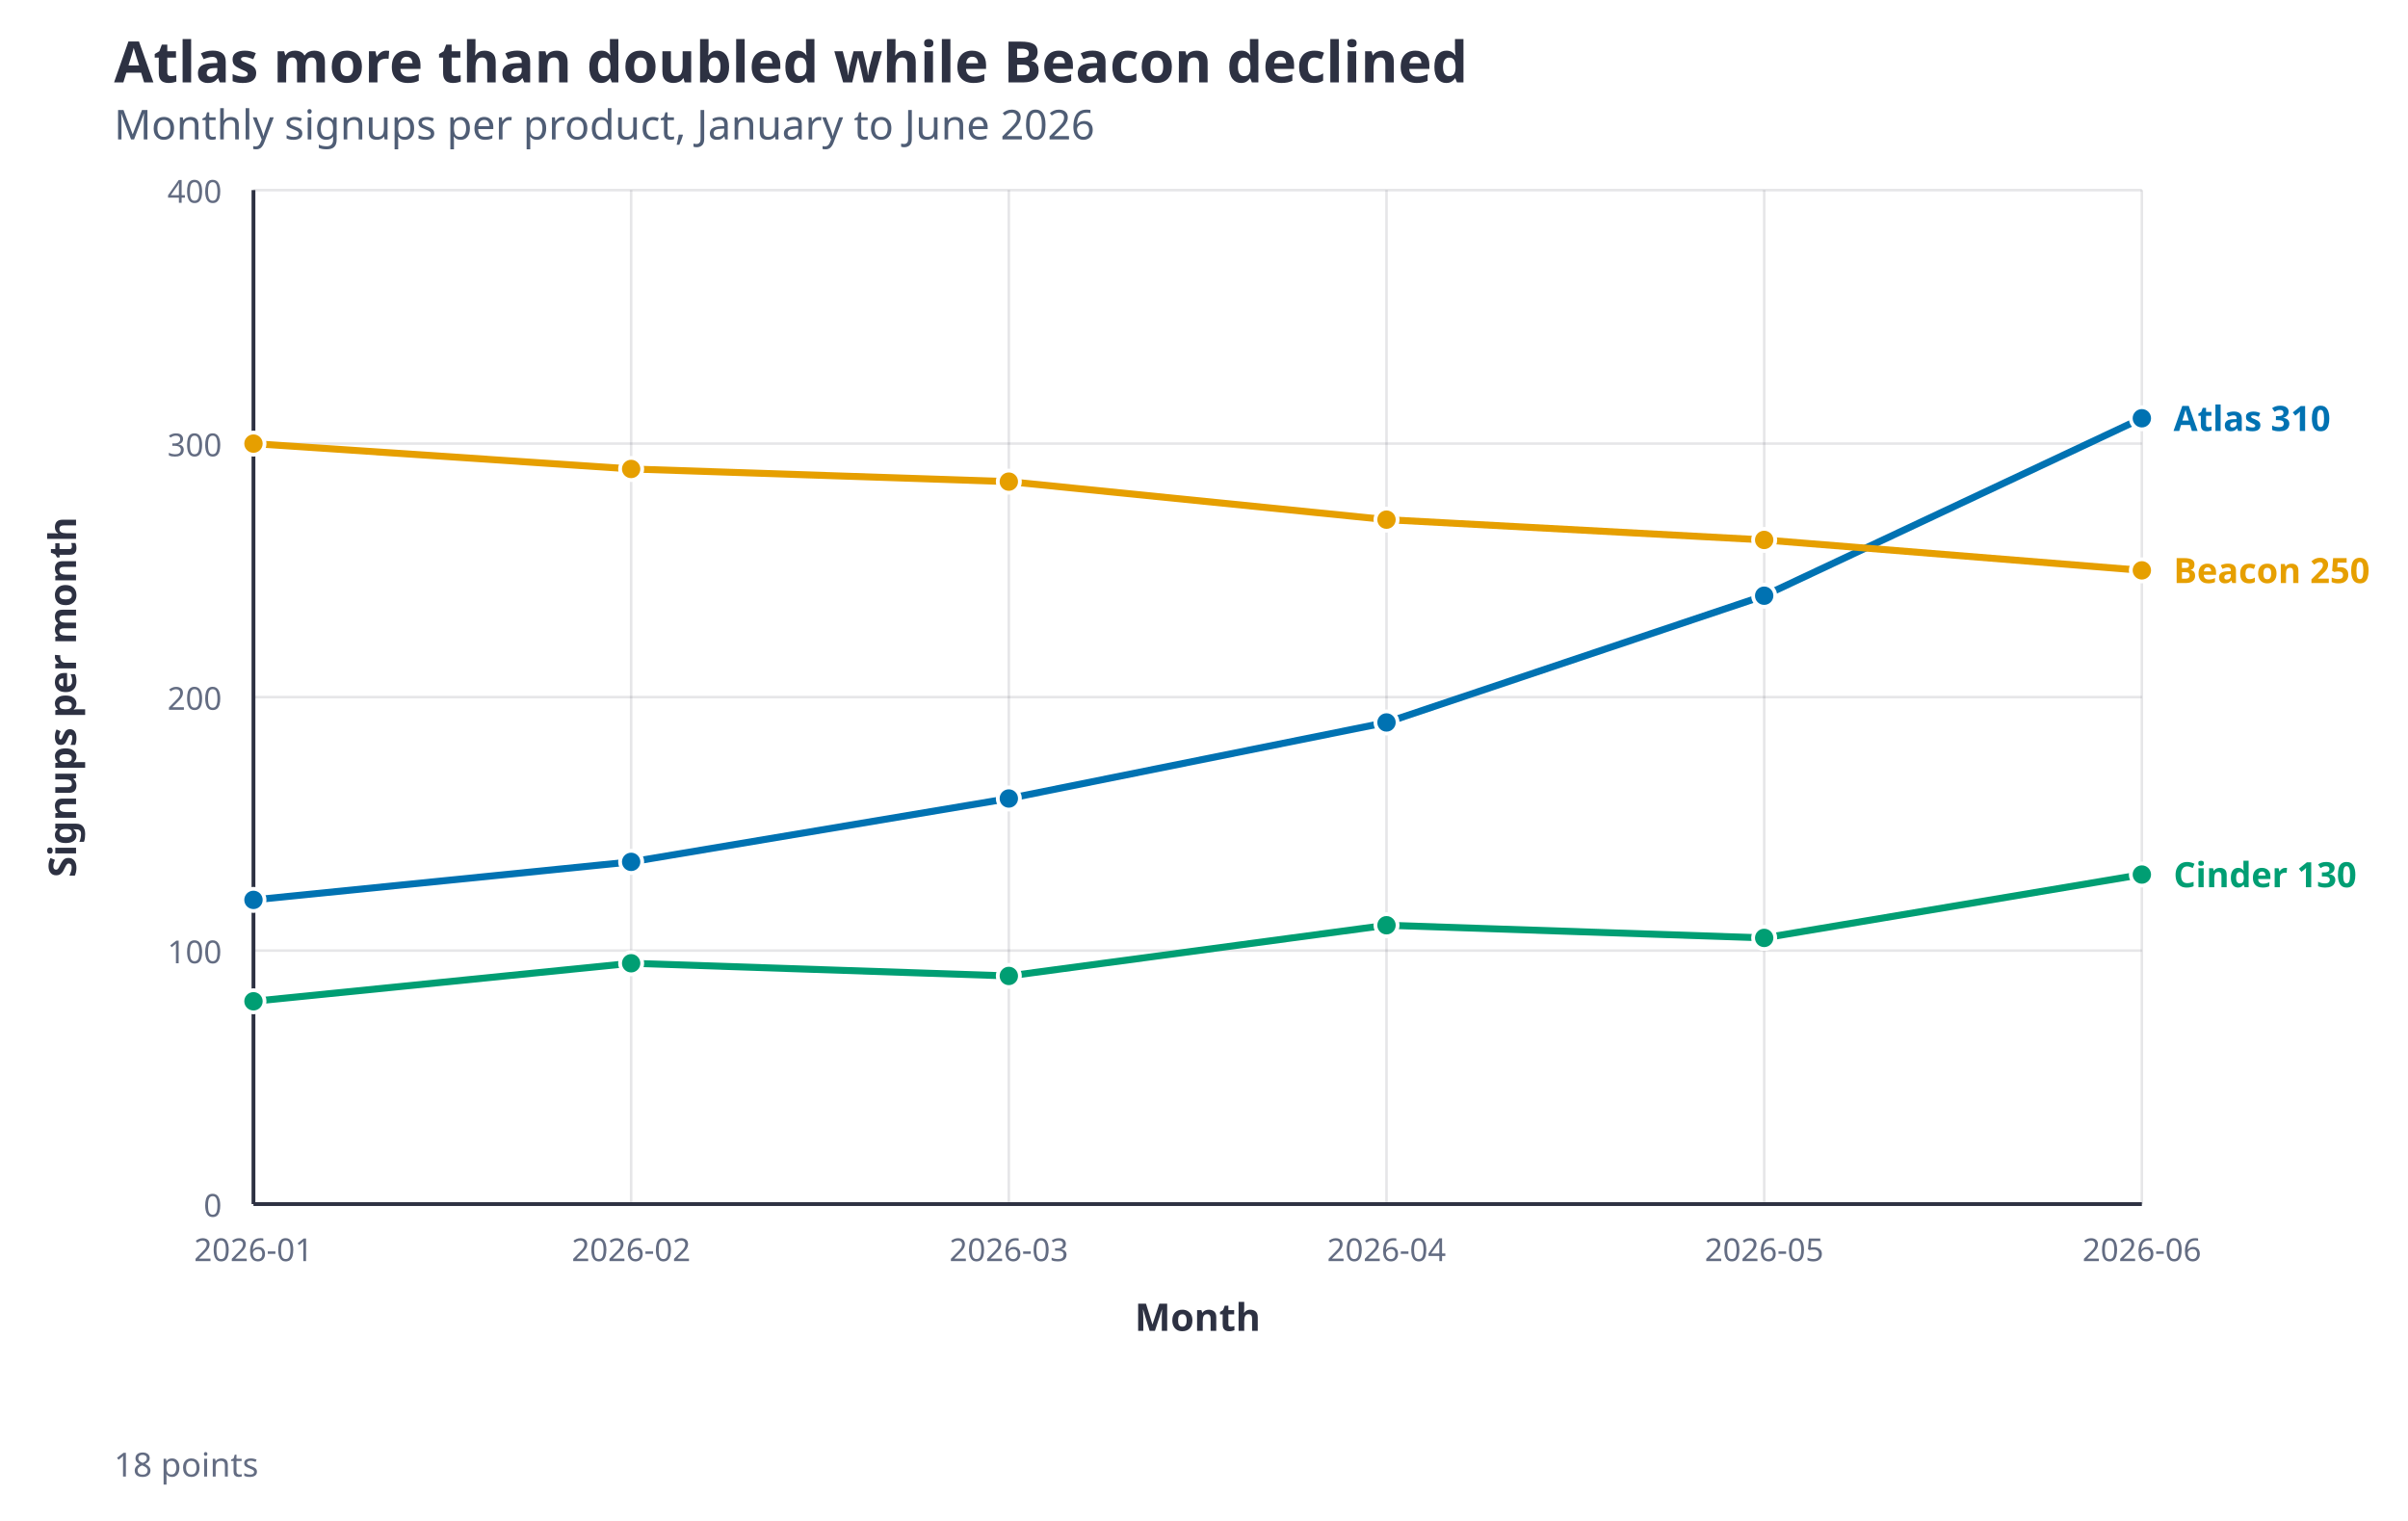
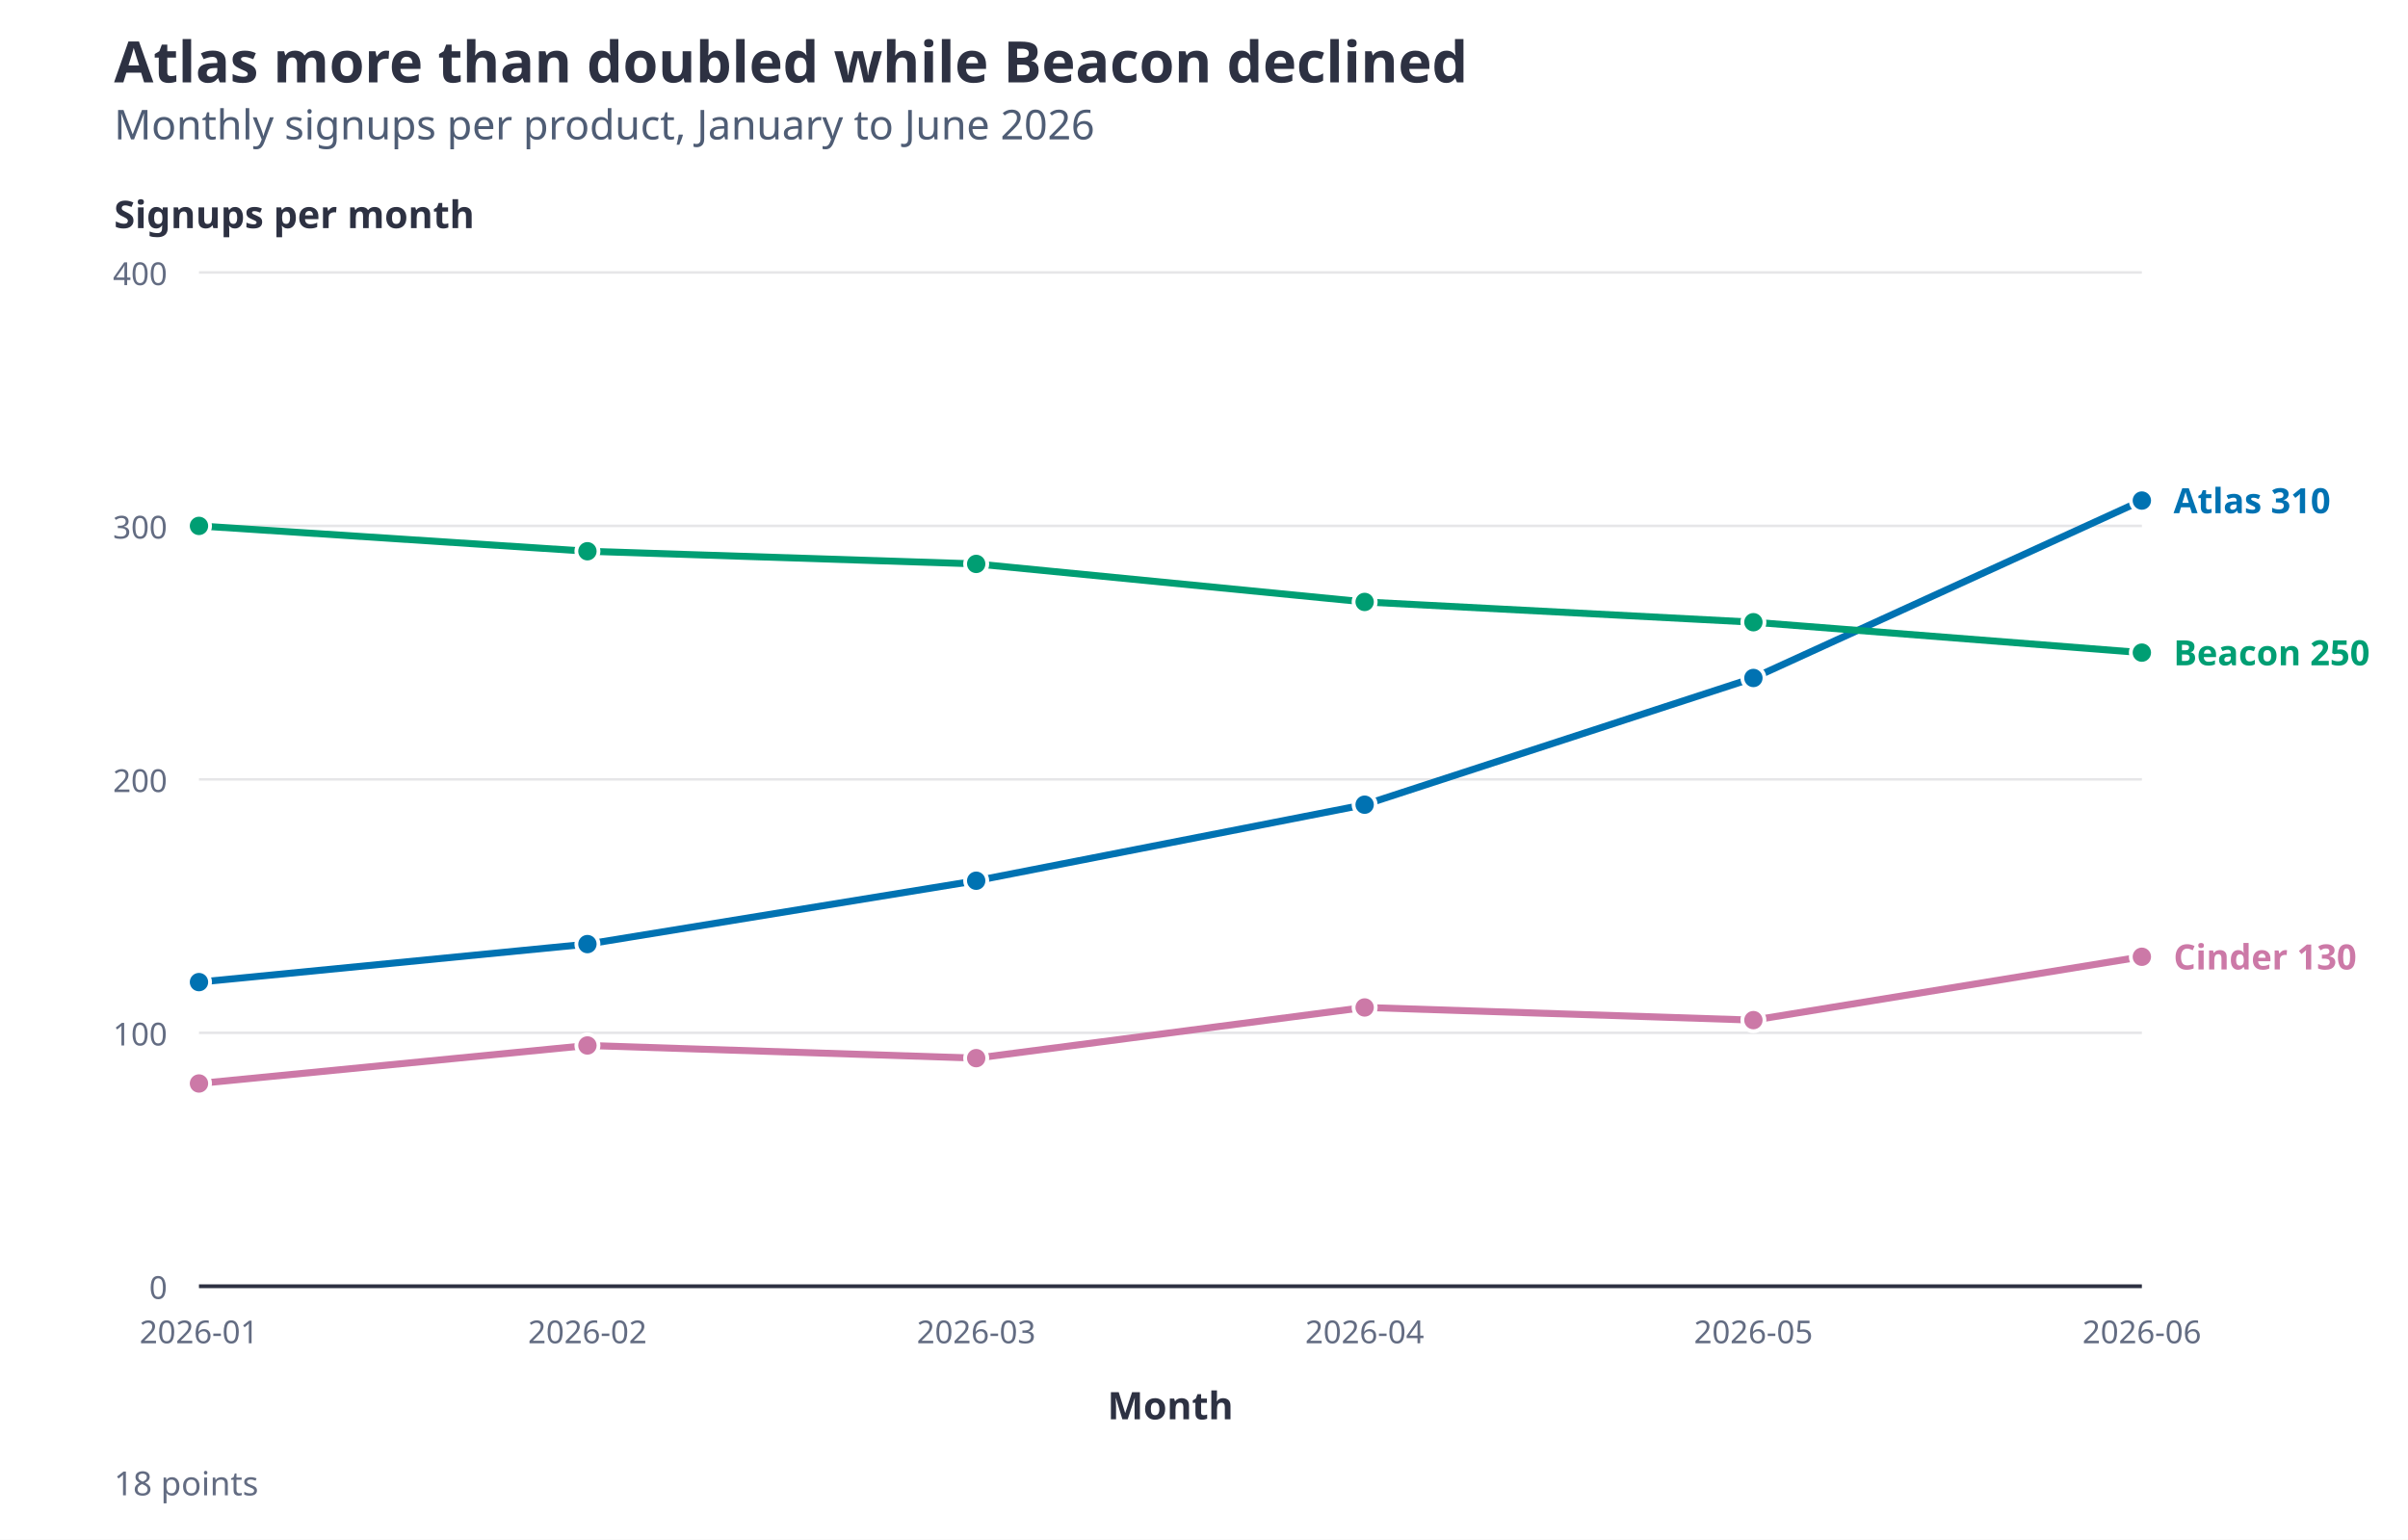
- <svg xmlns="http://www.w3.org/2000/svg" role="img" viewBox="0 0 760 480" width="760">
-   <rect width="760" height="480" fill="#ffffff" />
+ <svg xmlns="http://www.w3.org/2000/svg" role="img" viewBox="0 0 760 486" width="760">
+   <rect width="760" height="486" fill="#ffffff" />
  <text x="36" y="26" font-size="18" font-weight="600" font-family="system-ui, 'Segoe UI', sans-serif" fill="#2d3142">Atlas more than doubled while Beacon declined</text>
  <text x="36" y="44" font-size="13" font-family="system-ui, 'Segoe UI', sans-serif" fill="#4f5d75">Monthly signups per product, January to June 2026</text>
-   <line x1="80" y1="380.0" x2="676" y2="380.0" stroke="rgba(45,49,66,0.12)" stroke-width="0.8" />
-   <text x="70" y="384.0" font-size="10" font-family="system-ui, 'Segoe UI', sans-serif" fill="#636c82" text-anchor="end">0</text>
-   <line x1="80" y1="300.0" x2="676" y2="300.0" stroke="rgba(45,49,66,0.12)" stroke-width="0.8" />
-   <text x="70" y="304.0" font-size="10" font-family="system-ui, 'Segoe UI', sans-serif" fill="#636c82" text-anchor="end">100</text>
-   <line x1="80" y1="220.0" x2="676" y2="220.0" stroke="rgba(45,49,66,0.12)" stroke-width="0.8" />
-   <text x="70" y="224.0" font-size="10" font-family="system-ui, 'Segoe UI', sans-serif" fill="#636c82" text-anchor="end">200</text>
-   <line x1="80" y1="140.0" x2="676" y2="140.0" stroke="rgba(45,49,66,0.12)" stroke-width="0.8" />
-   <text x="70" y="144.0" font-size="10" font-family="system-ui, 'Segoe UI', sans-serif" fill="#636c82" text-anchor="end">300</text>
-   <line x1="80" y1="60.0" x2="676" y2="60.0" stroke="rgba(45,49,66,0.12)" stroke-width="0.8" />
-   <text x="70" y="64.0" font-size="10" font-family="system-ui, 'Segoe UI', sans-serif" fill="#636c82" text-anchor="end">400</text>
-   <line x1="80.0" y1="60" x2="80.0" y2="380" stroke="rgba(45,49,66,0.12)" stroke-width="0.8" />
-   <text x="80.0" y="398" font-size="10" font-family="system-ui, 'Segoe UI', sans-serif" fill="#636c82" text-anchor="middle">2026-01</text>
-   <line x1="199.2" y1="60" x2="199.2" y2="380" stroke="rgba(45,49,66,0.12)" stroke-width="0.8" />
-   <text x="199.2" y="398" font-size="10" font-family="system-ui, 'Segoe UI', sans-serif" fill="#636c82" text-anchor="middle">2026-02</text>
-   <line x1="318.4" y1="60" x2="318.4" y2="380" stroke="rgba(45,49,66,0.12)" stroke-width="0.8" />
-   <text x="318.4" y="398" font-size="10" font-family="system-ui, 'Segoe UI', sans-serif" fill="#636c82" text-anchor="middle">2026-03</text>
-   <line x1="437.6" y1="60" x2="437.6" y2="380" stroke="rgba(45,49,66,0.12)" stroke-width="0.8" />
-   <text x="437.6" y="398" font-size="10" font-family="system-ui, 'Segoe UI', sans-serif" fill="#636c82" text-anchor="middle">2026-04</text>
-   <line x1="556.8" y1="60" x2="556.8" y2="380" stroke="rgba(45,49,66,0.12)" stroke-width="0.8" />
-   <text x="556.8" y="398" font-size="10" font-family="system-ui, 'Segoe UI', sans-serif" fill="#636c82" text-anchor="middle">2026-05</text>
-   <line x1="676.0" y1="60" x2="676.0" y2="380" stroke="rgba(45,49,66,0.12)" stroke-width="0.8" />
-   <text x="676.0" y="398" font-size="10" font-family="system-ui, 'Segoe UI', sans-serif" fill="#636c82" text-anchor="middle">2026-06</text>
-   <line x1="80" y1="380" x2="676" y2="380" stroke="#2d3142" stroke-width="1.2" />
-   <line x1="80" y1="60" x2="80" y2="380" stroke="#2d3142" stroke-width="1.2" />
-   <path d="M80.0,284.0 L199.2,272.0 L318.4,252.0 L437.6,228.0 L556.8,188.0 L676.0,132.0" fill="none" stroke="#0072B2" stroke-width="2.2" stroke-linecap="round" />
-   <circle cx="80.0" cy="284.0" r="3.5" fill="#0072B2" stroke="#ffffff" stroke-width="1.2" />
-   <circle cx="199.2" cy="272.0" r="3.5" fill="#0072B2" stroke="#ffffff" stroke-width="1.2" />
-   <circle cx="318.4" cy="252.0" r="3.5" fill="#0072B2" stroke="#ffffff" stroke-width="1.2" />
-   <circle cx="437.6" cy="228.0" r="3.5" fill="#0072B2" stroke="#ffffff" stroke-width="1.2" />
-   <circle cx="556.8" cy="188.0" r="3.5" fill="#0072B2" stroke="#ffffff" stroke-width="1.2" />
-   <circle cx="676.0" cy="132.0" r="3.5" fill="#0072B2" stroke="#ffffff" stroke-width="1.2" />
-   <path d="M80.0,140.0 L199.2,148.0 L318.4,152.0 L437.6,164.0 L556.8,170.4 L676.0,180.0" fill="none" stroke="#E69F00" stroke-width="2.2" stroke-linecap="round" />
-   <circle cx="80.0" cy="140.0" r="3.5" fill="#E69F00" stroke="#ffffff" stroke-width="1.2" />
-   <circle cx="199.2" cy="148.0" r="3.5" fill="#E69F00" stroke="#ffffff" stroke-width="1.2" />
-   <circle cx="318.4" cy="152.0" r="3.5" fill="#E69F00" stroke="#ffffff" stroke-width="1.2" />
-   <circle cx="437.6" cy="164.0" r="3.5" fill="#E69F00" stroke="#ffffff" stroke-width="1.2" />
-   <circle cx="556.8" cy="170.4" r="3.5" fill="#E69F00" stroke="#ffffff" stroke-width="1.2" />
-   <circle cx="676.0" cy="180.0" r="3.5" fill="#E69F00" stroke="#ffffff" stroke-width="1.2" />
-   <path d="M80.0,316.0 L199.2,304.0 L318.4,308.0 L437.6,292.0 L556.8,296.0 L676.0,276.0" fill="none" stroke="#009E73" stroke-width="2.2" stroke-linecap="round" />
-   <circle cx="80.0" cy="316.0" r="3.5" fill="#009E73" stroke="#ffffff" stroke-width="1.2" />
-   <circle cx="199.2" cy="304.0" r="3.5" fill="#009E73" stroke="#ffffff" stroke-width="1.2" />
-   <circle cx="318.4" cy="308.0" r="3.5" fill="#009E73" stroke="#ffffff" stroke-width="1.2" />
-   <circle cx="437.6" cy="292.0" r="3.5" fill="#009E73" stroke="#ffffff" stroke-width="1.2" />
-   <circle cx="556.8" cy="296.0" r="3.5" fill="#009E73" stroke="#ffffff" stroke-width="1.2" />
-   <circle cx="676.0" cy="276.0" r="3.5" fill="#009E73" stroke="#ffffff" stroke-width="1.2" />
-   <text x="686.0" y="136.0" font-size="11" font-weight="600" font-family="system-ui, 'Segoe UI', sans-serif" fill="#0072B2" data-role="series">Atlas 310</text>
-   <text x="686.0" y="184.0" font-size="11" font-weight="600" font-family="system-ui, 'Segoe UI', sans-serif" fill="#E69F00" data-role="series">Beacon 250</text>
-   <text x="686.0" y="280.0" font-size="11" font-weight="600" font-family="system-ui, 'Segoe UI', sans-serif" fill="#009E73" data-role="series">Cinder 130</text>
-   <text x="378.0" y="420" font-size="12" font-weight="600" font-family="system-ui, 'Segoe UI', sans-serif" fill="#2d3142" text-anchor="middle" data-role="xaxis">Month</text>
-   <text x="24" y="220.0" font-size="12" font-weight="600" font-family="system-ui, 'Segoe UI', sans-serif" fill="#2d3142" text-anchor="middle" transform="rotate(-90 24,220.0)" data-role="yaxis">Signups per month</text>
-   <text x="36" y="466" font-size="10.5" font-family="system-ui, 'Segoe UI', sans-serif" fill="#636c82">18 points</text>
+   <line x1="62.8" y1="406.0" x2="676.0" y2="406.0" stroke="rgba(45,49,66,0.12)" stroke-width="0.8" />
+   <text x="52.8" y="410.0" font-size="10" font-family="system-ui, 'Segoe UI', sans-serif" fill="#636c82" text-anchor="end">0</text>
+   <line x1="62.8" y1="326.0" x2="676.0" y2="326.0" stroke="rgba(45,49,66,0.12)" stroke-width="0.8" />
+   <text x="52.8" y="330.0" font-size="10" font-family="system-ui, 'Segoe UI', sans-serif" fill="#636c82" text-anchor="end">100</text>
+   <line x1="62.8" y1="246.0" x2="676.0" y2="246.0" stroke="rgba(45,49,66,0.12)" stroke-width="0.8" />
+   <text x="52.8" y="250.0" font-size="10" font-family="system-ui, 'Segoe UI', sans-serif" fill="#636c82" text-anchor="end">200</text>
+   <line x1="62.8" y1="166.0" x2="676.0" y2="166.0" stroke="rgba(45,49,66,0.12)" stroke-width="0.8" />
+   <text x="52.8" y="170.0" font-size="10" font-family="system-ui, 'Segoe UI', sans-serif" fill="#636c82" text-anchor="end">300</text>
+   <line x1="62.8" y1="86.0" x2="676.0" y2="86.0" stroke="rgba(45,49,66,0.12)" stroke-width="0.8" />
+   <text x="52.8" y="90.0" font-size="10" font-family="system-ui, 'Segoe UI', sans-serif" fill="#636c82" text-anchor="end">400</text>
+   <text x="62.8" y="424" font-size="10" font-family="system-ui, 'Segoe UI', sans-serif" fill="#636c82" text-anchor="middle">2026-01</text>
+   <text x="185.4" y="424" font-size="10" font-family="system-ui, 'Segoe UI', sans-serif" fill="#636c82" text-anchor="middle">2026-02</text>
+   <text x="308.1" y="424" font-size="10" font-family="system-ui, 'Segoe UI', sans-serif" fill="#636c82" text-anchor="middle">2026-03</text>
+   <text x="430.7" y="424" font-size="10" font-family="system-ui, 'Segoe UI', sans-serif" fill="#636c82" text-anchor="middle">2026-04</text>
+   <text x="553.4" y="424" font-size="10" font-family="system-ui, 'Segoe UI', sans-serif" fill="#636c82" text-anchor="middle">2026-05</text>
+   <text x="676.0" y="424" font-size="10" font-family="system-ui, 'Segoe UI', sans-serif" fill="#636c82" text-anchor="middle">2026-06</text>
+   <line x1="62.8" y1="406" x2="676.0" y2="406" stroke="#2d3142" stroke-width="1.2" />
+   <path d="M62.8,310.0 L185.4,298.0 L308.1,278.0 L430.7,254.0 L553.4,214.0 L676.0,158.0" fill="none" stroke="#0072B2" stroke-width="2.2" stroke-linecap="round" stroke-linejoin="round" />
+   <circle cx="62.8" cy="310.0" r="3.5" fill="#0072B2" stroke="#ffffff" stroke-width="1.2" />
+   <circle cx="185.4" cy="298.0" r="3.5" fill="#0072B2" stroke="#ffffff" stroke-width="1.2" />
+   <circle cx="308.1" cy="278.0" r="3.5" fill="#0072B2" stroke="#ffffff" stroke-width="1.2" />
+   <circle cx="430.7" cy="254.0" r="3.5" fill="#0072B2" stroke="#ffffff" stroke-width="1.2" />
+   <circle cx="553.4" cy="214.0" r="3.5" fill="#0072B2" stroke="#ffffff" stroke-width="1.2" />
+   <circle cx="676.0" cy="158.0" r="3.5" fill="#0072B2" stroke="#ffffff" stroke-width="1.2" />
+   <path d="M62.8,166.0 L185.4,174.0 L308.1,178.0 L430.7,190.0 L553.4,196.4 L676.0,206.0" fill="none" stroke="#009E73" stroke-width="2.2" stroke-linecap="round" stroke-linejoin="round" />
+   <circle cx="62.8" cy="166.0" r="3.5" fill="#009E73" stroke="#ffffff" stroke-width="1.2" />
+   <circle cx="185.4" cy="174.0" r="3.5" fill="#009E73" stroke="#ffffff" stroke-width="1.2" />
+   <circle cx="308.1" cy="178.0" r="3.5" fill="#009E73" stroke="#ffffff" stroke-width="1.2" />
+   <circle cx="430.7" cy="190.0" r="3.5" fill="#009E73" stroke="#ffffff" stroke-width="1.2" />
+   <circle cx="553.4" cy="196.4" r="3.5" fill="#009E73" stroke="#ffffff" stroke-width="1.2" />
+   <circle cx="676.0" cy="206.0" r="3.5" fill="#009E73" stroke="#ffffff" stroke-width="1.2" />
+   <path d="M62.8,342.0 L185.4,330.0 L308.1,334.0 L430.7,318.0 L553.4,322.0 L676.0,302.0" fill="none" stroke="#CC79A7" stroke-width="2.2" stroke-linecap="round" stroke-linejoin="round" />
+   <circle cx="62.8" cy="342.0" r="3.5" fill="#CC79A7" stroke="#ffffff" stroke-width="1.2" />
+   <circle cx="185.4" cy="330.0" r="3.5" fill="#CC79A7" stroke="#ffffff" stroke-width="1.2" />
+   <circle cx="308.1" cy="334.0" r="3.5" fill="#CC79A7" stroke="#ffffff" stroke-width="1.2" />
+   <circle cx="430.7" cy="318.0" r="3.5" fill="#CC79A7" stroke="#ffffff" stroke-width="1.2" />
+   <circle cx="553.4" cy="322.0" r="3.5" fill="#CC79A7" stroke="#ffffff" stroke-width="1.2" />
+   <circle cx="676.0" cy="302.0" r="3.5" fill="#CC79A7" stroke="#ffffff" stroke-width="1.2" />
+   <text x="686.0" y="162.0" font-size="11" font-weight="600" font-family="system-ui, 'Segoe UI', sans-serif" fill="#0072B2" data-role="series">Atlas 310</text>
+   <text x="686.0" y="210.0" font-size="11" font-weight="600" font-family="system-ui, 'Segoe UI', sans-serif" fill="#009E73" data-role="series">Beacon 250</text>
+   <text x="686.0" y="306.0" font-size="11" font-weight="600" font-family="system-ui, 'Segoe UI', sans-serif" fill="#CC79A7" data-role="series">Cinder 130</text>
+   <text x="369.4" y="448.0" font-size="12" font-weight="600" font-family="system-ui, 'Segoe UI', sans-serif" fill="#2d3142" text-anchor="middle" data-role="xaxis">Month</text>
+   <text x="36.0" y="72.0" font-size="12" font-weight="600" font-family="system-ui, 'Segoe UI', sans-serif" fill="#2d3142" text-anchor="start" data-role="yaxis">Signups per month</text>
+   <text x="36" y="472" font-size="10.5" font-family="system-ui, 'Segoe UI', sans-serif" fill="#636c82">18 points</text>
</svg>
